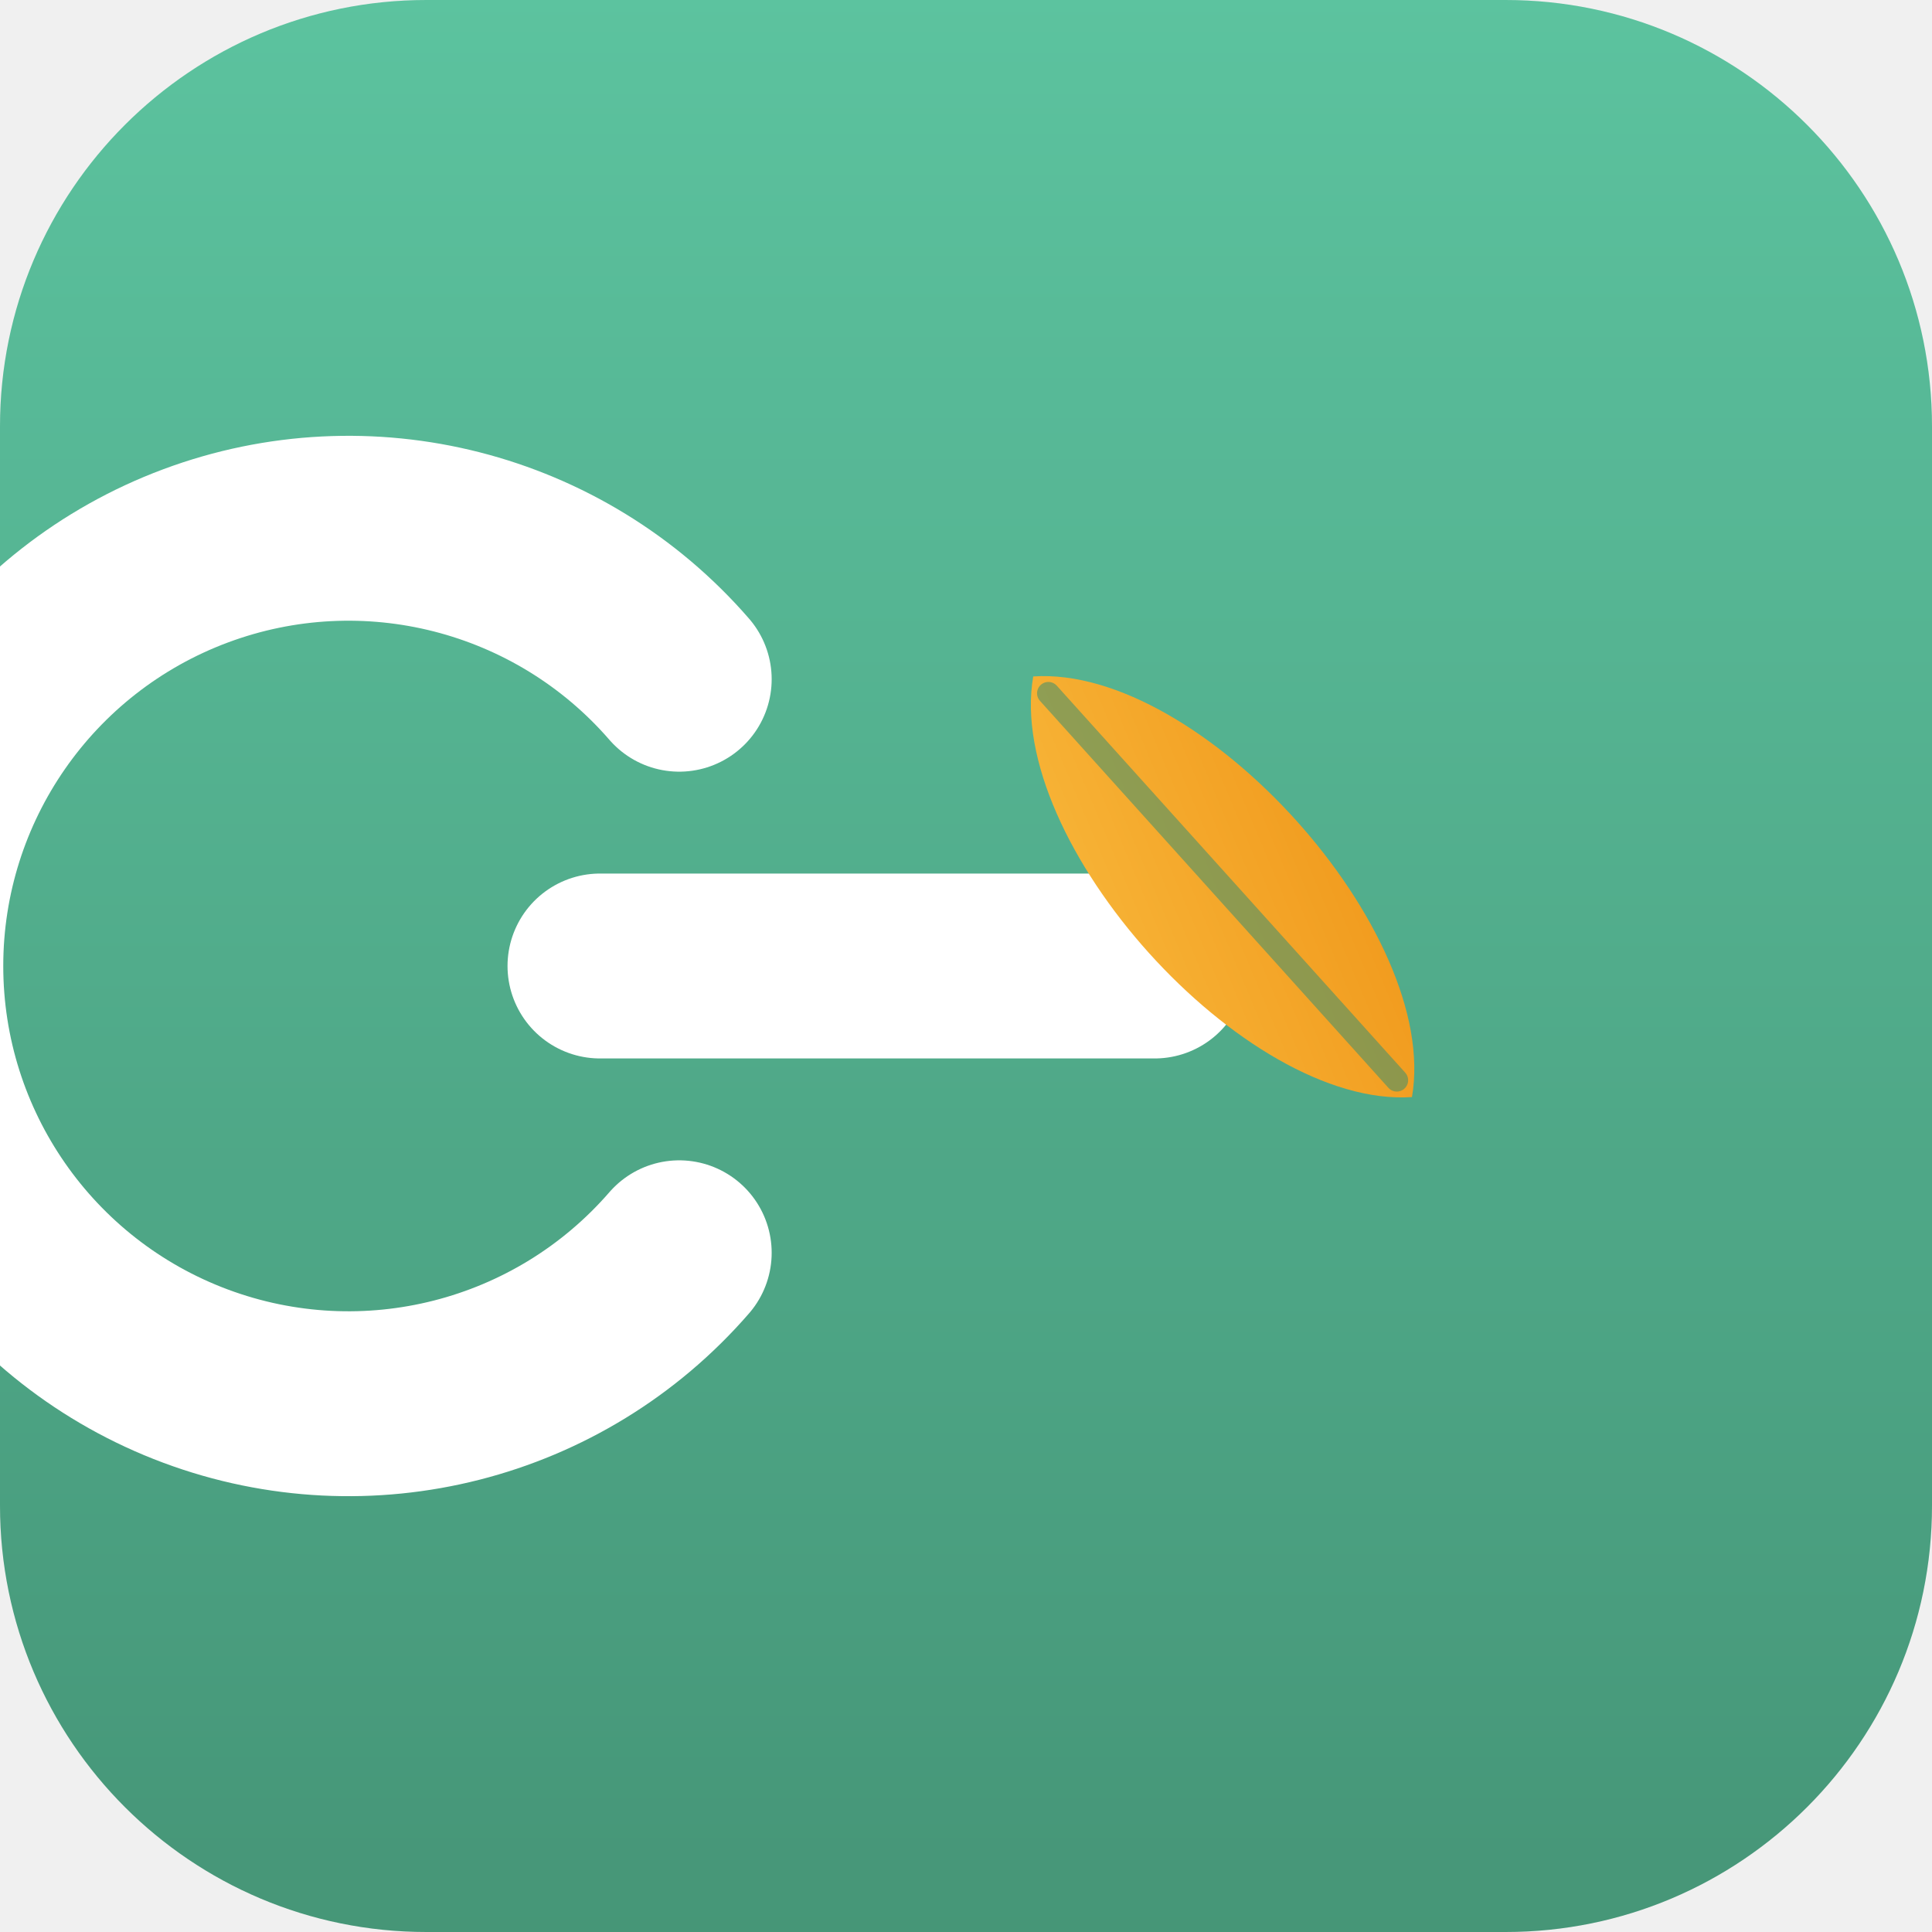
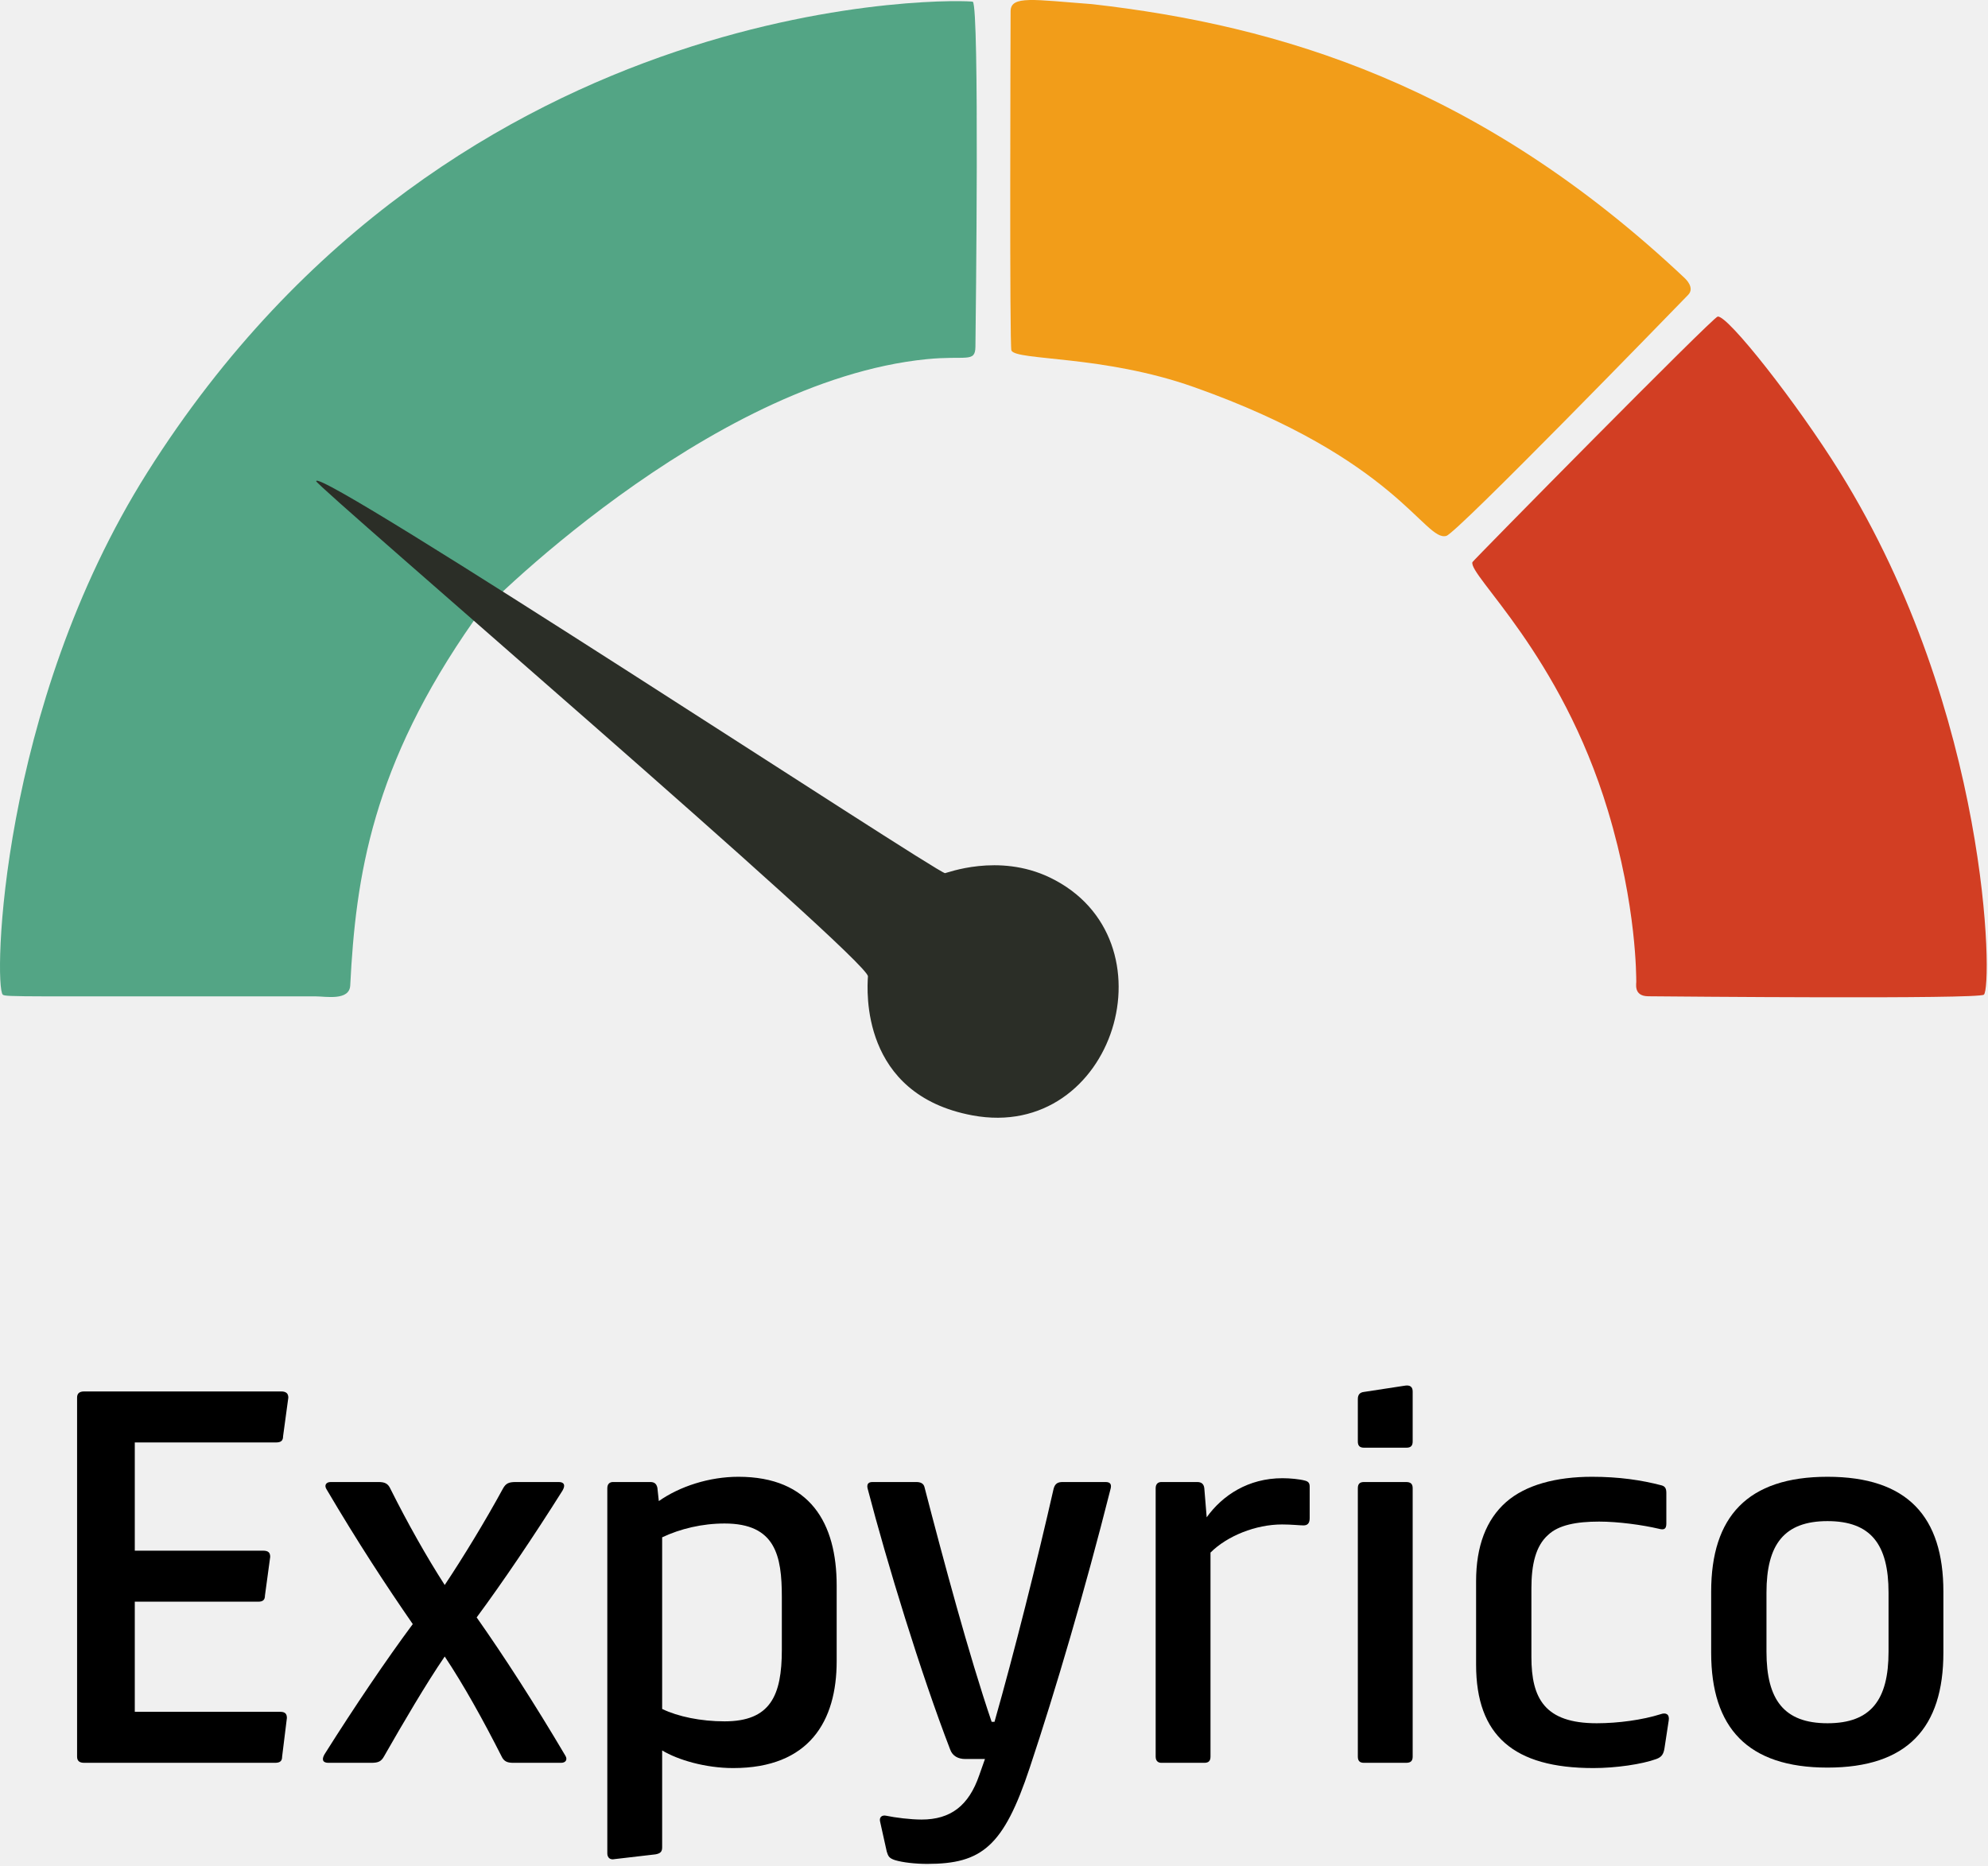
- <svg xmlns="http://www.w3.org/2000/svg" viewBox="0 0 1024 1024" role="img" aria-label="Expyrico app icon">
-   <defs>
-     <linearGradient id="sage" x1="0" y1="0" x2="0" y2="1">
-       <stop offset="0" stop-color="#52BF99" />
-       <stop offset="1" stop-color="#3A8F6F" />
-     </linearGradient>
-     <linearGradient id="honey" x1="0" y1="0" x2="1" y2="1">
-       <stop offset="0" stop-color="#F8B73A" />
-       <stop offset="1" stop-color="#F0971A" />
-     </linearGradient>
-   </defs>
-   <rect x="0" y="0" width="1024" height="1024" rx="226" ry="226" fill="url(#sage)" />
-   <rect x="0" y="0" width="1024" height="1024" rx="226" ry="226" fill="#FFFFFF" opacity="0.06" />
-   <path d="M 360 360            A 232 232 0 1 0 360 664" fill="none" stroke="#FFFFFF" stroke-width="98" stroke-linecap="round" />
-   <path d="M 318 512 H 612" fill="none" stroke="#FFFFFF" stroke-width="98" stroke-linecap="round" />
-   <g transform="translate(648 470) rotate(-42)">
-     <path d="M 0 -150 C 70 -95 70 95 0 150 C -70 95 -70 -95 0 -150 Z" fill="url(#honey)" />
-     <path d="M 0 -138 L 0 138" fill="none" stroke="#3A8F6F" stroke-width="12" stroke-linecap="round" opacity="0.55" />
+ <svg xmlns="http://www.w3.org/2000/svg" width="100%" height="100%" viewBox="0 0 865 812" version="1.1" xml:space="preserve" style="fill-rule:evenodd;clip-rule:evenodd;stroke-linejoin:round;stroke-miterlimit:2;">
+   <path d="M403.14,156.315c-95.566,9.562 -196.039,111.566 -196.876,113.645c-44.394,63.261 -51.483,111.55 -53.874,158.883c-0.344,6.818 -10.631,4.76 -15.196,4.758c-128.706,-0.058 -134.778,0.342 -135.986,-0.738c-3.929,-3.509 -1.857,-124.65 62.948,-227.356c135.19,-214.258 358.221,-205.617 359.138,-204.747c2.908,2.759 1.272,138.071 1.127,150.076c-0.087,7.208 -3.941,3.744 -21.28,5.479Z" style="fill:#53a585;" />
+   <path d="M475.115,1.795c81.299,9.214 168.648,35.061 257.927,119.245c0.432,0.407 4.469,4.214 1.505,7.268c-8.278,8.528 -100.464,103.493 -105.208,104.897c-9.414,2.786 -21.543,-33.532 -109.982,-64.799c-39.276,-13.886 -77,-11.389 -79.276,-15.854c-0.859,-1.684 -0.398,-135.848 -0.357,-147.66c0.024,-7.022 10.176,-4.959 35.392,-3.097Z" style="fill:#f29d19;" />
+   <path d="M711.958,426.857c-0.064,-1.097 0.351,-32.052 -12.346,-74.108c-20.592,-68.208 -60.742,-102.393 -58.941,-108.115c0.189,-0.601 104.507,-106.505 106.707,-106.864c4.358,-0.711 34.589,37.783 53.096,67.56c65.4,105.222 66.587,224.534 62.721,227.546c-2.569,2.001 -134.341,0.796 -146.022,0.689c-6.748,-0.062 -5.026,-5.895 -5.216,-6.707Z" style="fill:#d23e23;" />
+   <path d="M137.568,209.402c0.099,-7.044 269.935,170.48 273.626,170.585c0.674,0.019 23.14,-8.868 45.531,1.862c55.373,26.536 28.262,115.076 -33.62,103.553c-48.798,-9.087 -45.849,-54.453 -45.457,-60.493c0.461,-7.098 -240.111,-213.364 -240.081,-215.508Z" style="fill:#2b2e27;" />
+   <g transform="matrix(2.040536,0,0,2.040536,-1266.402,-2481.763)">
+     <g>
+       <g transform="matrix(101.6751,0,0,101.6751,629.1291,1592.191)">
+         <path d="M0.093,-0.779c-0.01,0 -0.015,0.004 -0.015,0.013l0,0.753c0,0.009 0.005,0.013 0.015,0.013l0.4,-0c0.011,-0 0.015,-0.004 0.015,-0.013l0.01,-0.081c0,-0.009 -0.004,-0.013 -0.014,-0.013l-0.305,0l0,-0.231l0.259,0c0.01,0 0.014,-0.004 0.014,-0.013l0.011,-0.081c0,-0.009 -0.004,-0.013 -0.015,-0.013l-0.269,0l0,-0.227l0.296,0c0.011,0 0.015,-0.004 0.015,-0.013l0.011,-0.081c0,-0.009 -0.005,-0.013 -0.015,-0.013l-0.413,0Z" style="fill-rule:nonzero;" />
+       </g>
+       <g transform="matrix(101.6751,0,0,101.6751,687.389,1592.191)">
+         <path d="M0.162,-0.575c-0.005,-0.011 -0.012,-0.014 -0.025,-0.014l-0.1,0c-0.01,0 -0.014,0.007 -0.009,0.015c0.066,0.112 0.125,0.202 0.181,0.283c-0.055,0.074 -0.122,0.173 -0.185,0.273c-0.007,0.012 -0.003,0.018 0.008,0.018l0.09,-0c0.015,-0 0.021,-0.003 0.027,-0.014c0.04,-0.07 0.088,-0.152 0.127,-0.209c0.04,0.06 0.081,0.134 0.119,0.209c0.005,0.011 0.012,0.014 0.025,0.014l0.1,-0c0.01,-0 0.014,-0.007 0.009,-0.015c-0.065,-0.11 -0.129,-0.209 -0.186,-0.29c0.054,-0.073 0.119,-0.169 0.18,-0.266c0.007,-0.012 0.003,-0.018 -0.008,-0.018l-0.09,0c-0.015,0 -0.021,0.003 -0.027,0.014c-0.037,0.068 -0.084,0.145 -0.122,0.202c-0.038,-0.059 -0.078,-0.13 -0.114,-0.202Z" style="fill-rule:nonzero;" />
+       </g>
+       <g transform="matrix(101.6751,0,0,101.6751,742.4968,1592.191)">
+         <path d="M0.18,-0.577c-0.002,-0.009 -0.007,-0.012 -0.015,-0.012l-0.078,0c-0.007,0 -0.012,0.004 -0.012,0.013l0,0.766c0,0.009 0.006,0.014 0.015,0.012l0.086,-0.01c0.011,-0.002 0.014,-0.006 0.014,-0.015l0,-0.203c0.033,0.02 0.091,0.037 0.149,0.037c0.16,0 0.217,-0.099 0.217,-0.224l0,-0.159c0,-0.131 -0.056,-0.228 -0.206,-0.228c-0.061,0 -0.123,0.02 -0.167,0.051l-0.003,-0.028Zm0.01,0.104c0.038,-0.018 0.084,-0.029 0.131,-0.029c0.107,0 0.12,0.068 0.12,0.154l0,0.111c0,0.096 -0.024,0.15 -0.12,0.15c-0.05,-0 -0.098,-0.01 -0.131,-0.026l0,-0.36Z" style="fill-rule:nonzero;" />
+       </g>
+       <g transform="matrix(101.6751,0,0,101.6751,803.9086,1592.191)">
+         <path d="M0.027,-0.589c-0.01,0 -0.012,0.006 -0.01,0.014c0.041,0.157 0.111,0.386 0.173,0.547c0.005,0.014 0.017,0.02 0.032,0.02l0.041,0l-0.012,0.034c-0.022,0.064 -0.06,0.093 -0.121,0.093c-0.023,0 -0.055,-0.004 -0.074,-0.008c-0.009,-0.002 -0.015,0.003 -0.013,0.012l0.014,0.063c0.003,0.01 0.005,0.014 0.017,0.018c0.016,0.005 0.043,0.008 0.068,0.008c0.114,0 0.16,-0.036 0.215,-0.202c0.054,-0.162 0.116,-0.373 0.169,-0.583c0.003,-0.01 0.001,-0.016 -0.01,-0.016l-0.09,0c-0.01,0 -0.016,0.003 -0.019,0.014c-0.034,0.15 -0.083,0.345 -0.124,0.489l-0.006,0c-0.048,-0.141 -0.101,-0.339 -0.141,-0.493c-0.002,-0.007 -0.008,-0.01 -0.017,-0.01l-0.092,0Z" style="fill-rule:nonzero;" />
+       </g>
+       <g transform="matrix(101.6751,0,0,101.6751,859.4232,1592.191)">
+         <path d="M0.087,-0.589c-0.007,0 -0.012,0.004 -0.012,0.013l0,0.563c0,0.009 0.005,0.013 0.012,0.013l0.09,-0c0.009,-0 0.013,-0.004 0.013,-0.013l0,-0.428c0.035,-0.035 0.095,-0.059 0.15,-0.059c0.02,0 0.037,0.002 0.045,0.002c0.008,0 0.013,-0.004 0.013,-0.015l0,-0.066c0,-0.007 -0.002,-0.011 -0.01,-0.013c-0.011,-0.003 -0.031,-0.005 -0.047,-0.005c-0.072,0 -0.126,0.036 -0.159,0.082l-0.005,-0.061c-0.001,-0.009 -0.006,-0.013 -0.015,-0.013l-0.075,0Z" style="fill-rule:nonzero;" />
+       </g>
+       <g transform="matrix(101.6751,0,0,101.6751,902.3301,1592.191)">
+         <path d="M0.09,-0.589c-0.009,0 -0.013,0.004 -0.013,0.013l0,0.563c0,0.009 0.004,0.013 0.013,0.013l0.088,-0c0.01,-0 0.014,-0.004 0.014,-0.013l0,-0.563c0,-0.009 -0.004,-0.013 -0.014,-0.013l-0.088,0Zm-0.013,-0.085c0,0.009 0.004,0.013 0.013,0.013l0.089,0c0.009,0 0.013,-0.004 0.013,-0.013l0,-0.105c0,-0.01 -0.006,-0.014 -0.017,-0.012l-0.085,0.013c-0.009,0.001 -0.013,0.006 -0.013,0.015l0,0.089Z" style="fill-rule:nonzero;" />
+       </g>
+       <g transform="matrix(101.6751,0,0,101.6751,929.6807,1592.191)">
+         <path d="M0.302,0.011c0.047,0 0.102,-0.008 0.132,-0.019c0.011,-0.004 0.015,-0.01 0.017,-0.022l0.009,-0.059c0.002,-0.013 -0.006,-0.017 -0.017,-0.013c-0.038,0.012 -0.089,0.019 -0.134,0.019c-0.109,0 -0.137,-0.052 -0.137,-0.139l0,-0.144c0,-0.05 0.009,-0.089 0.035,-0.112c0.022,-0.021 0.06,-0.028 0.107,-0.028c0.04,0 0.091,0.007 0.125,0.015c0.011,0.003 0.016,0.001 0.016,-0.011l0,-0.064c0,-0.01 -0.003,-0.014 -0.01,-0.016c-0.042,-0.011 -0.089,-0.018 -0.146,-0.018c-0.075,0 -0.139,0.017 -0.18,0.053c-0.042,0.037 -0.063,0.093 -0.063,0.166l0,0.175c0,0.149 0.079,0.217 0.246,0.217Z" style="fill-rule:nonzero;" />
+       </g>
+       <g transform="matrix(101.6751,0,0,101.6751,979.8065,1592.191)">
+         <path d="M0.543,-0.359c0,-0.157 -0.075,-0.241 -0.243,-0.241c-0.168,0 -0.244,0.084 -0.244,0.241l0,0.128c0,0.157 0.076,0.241 0.244,0.241c0.168,-0 0.243,-0.084 0.243,-0.241l0,-0.128Zm-0.115,0.126c0,0.101 -0.037,0.15 -0.128,0.15c-0.091,-0 -0.128,-0.049 -0.128,-0.15l0,-0.124c0,-0.101 0.037,-0.15 0.128,-0.15c0.091,0 0.128,0.049 0.128,0.15l0,0.124Z" style="fill-rule:nonzero;" />
+       </g>
+     </g>
  </g>
</svg>
